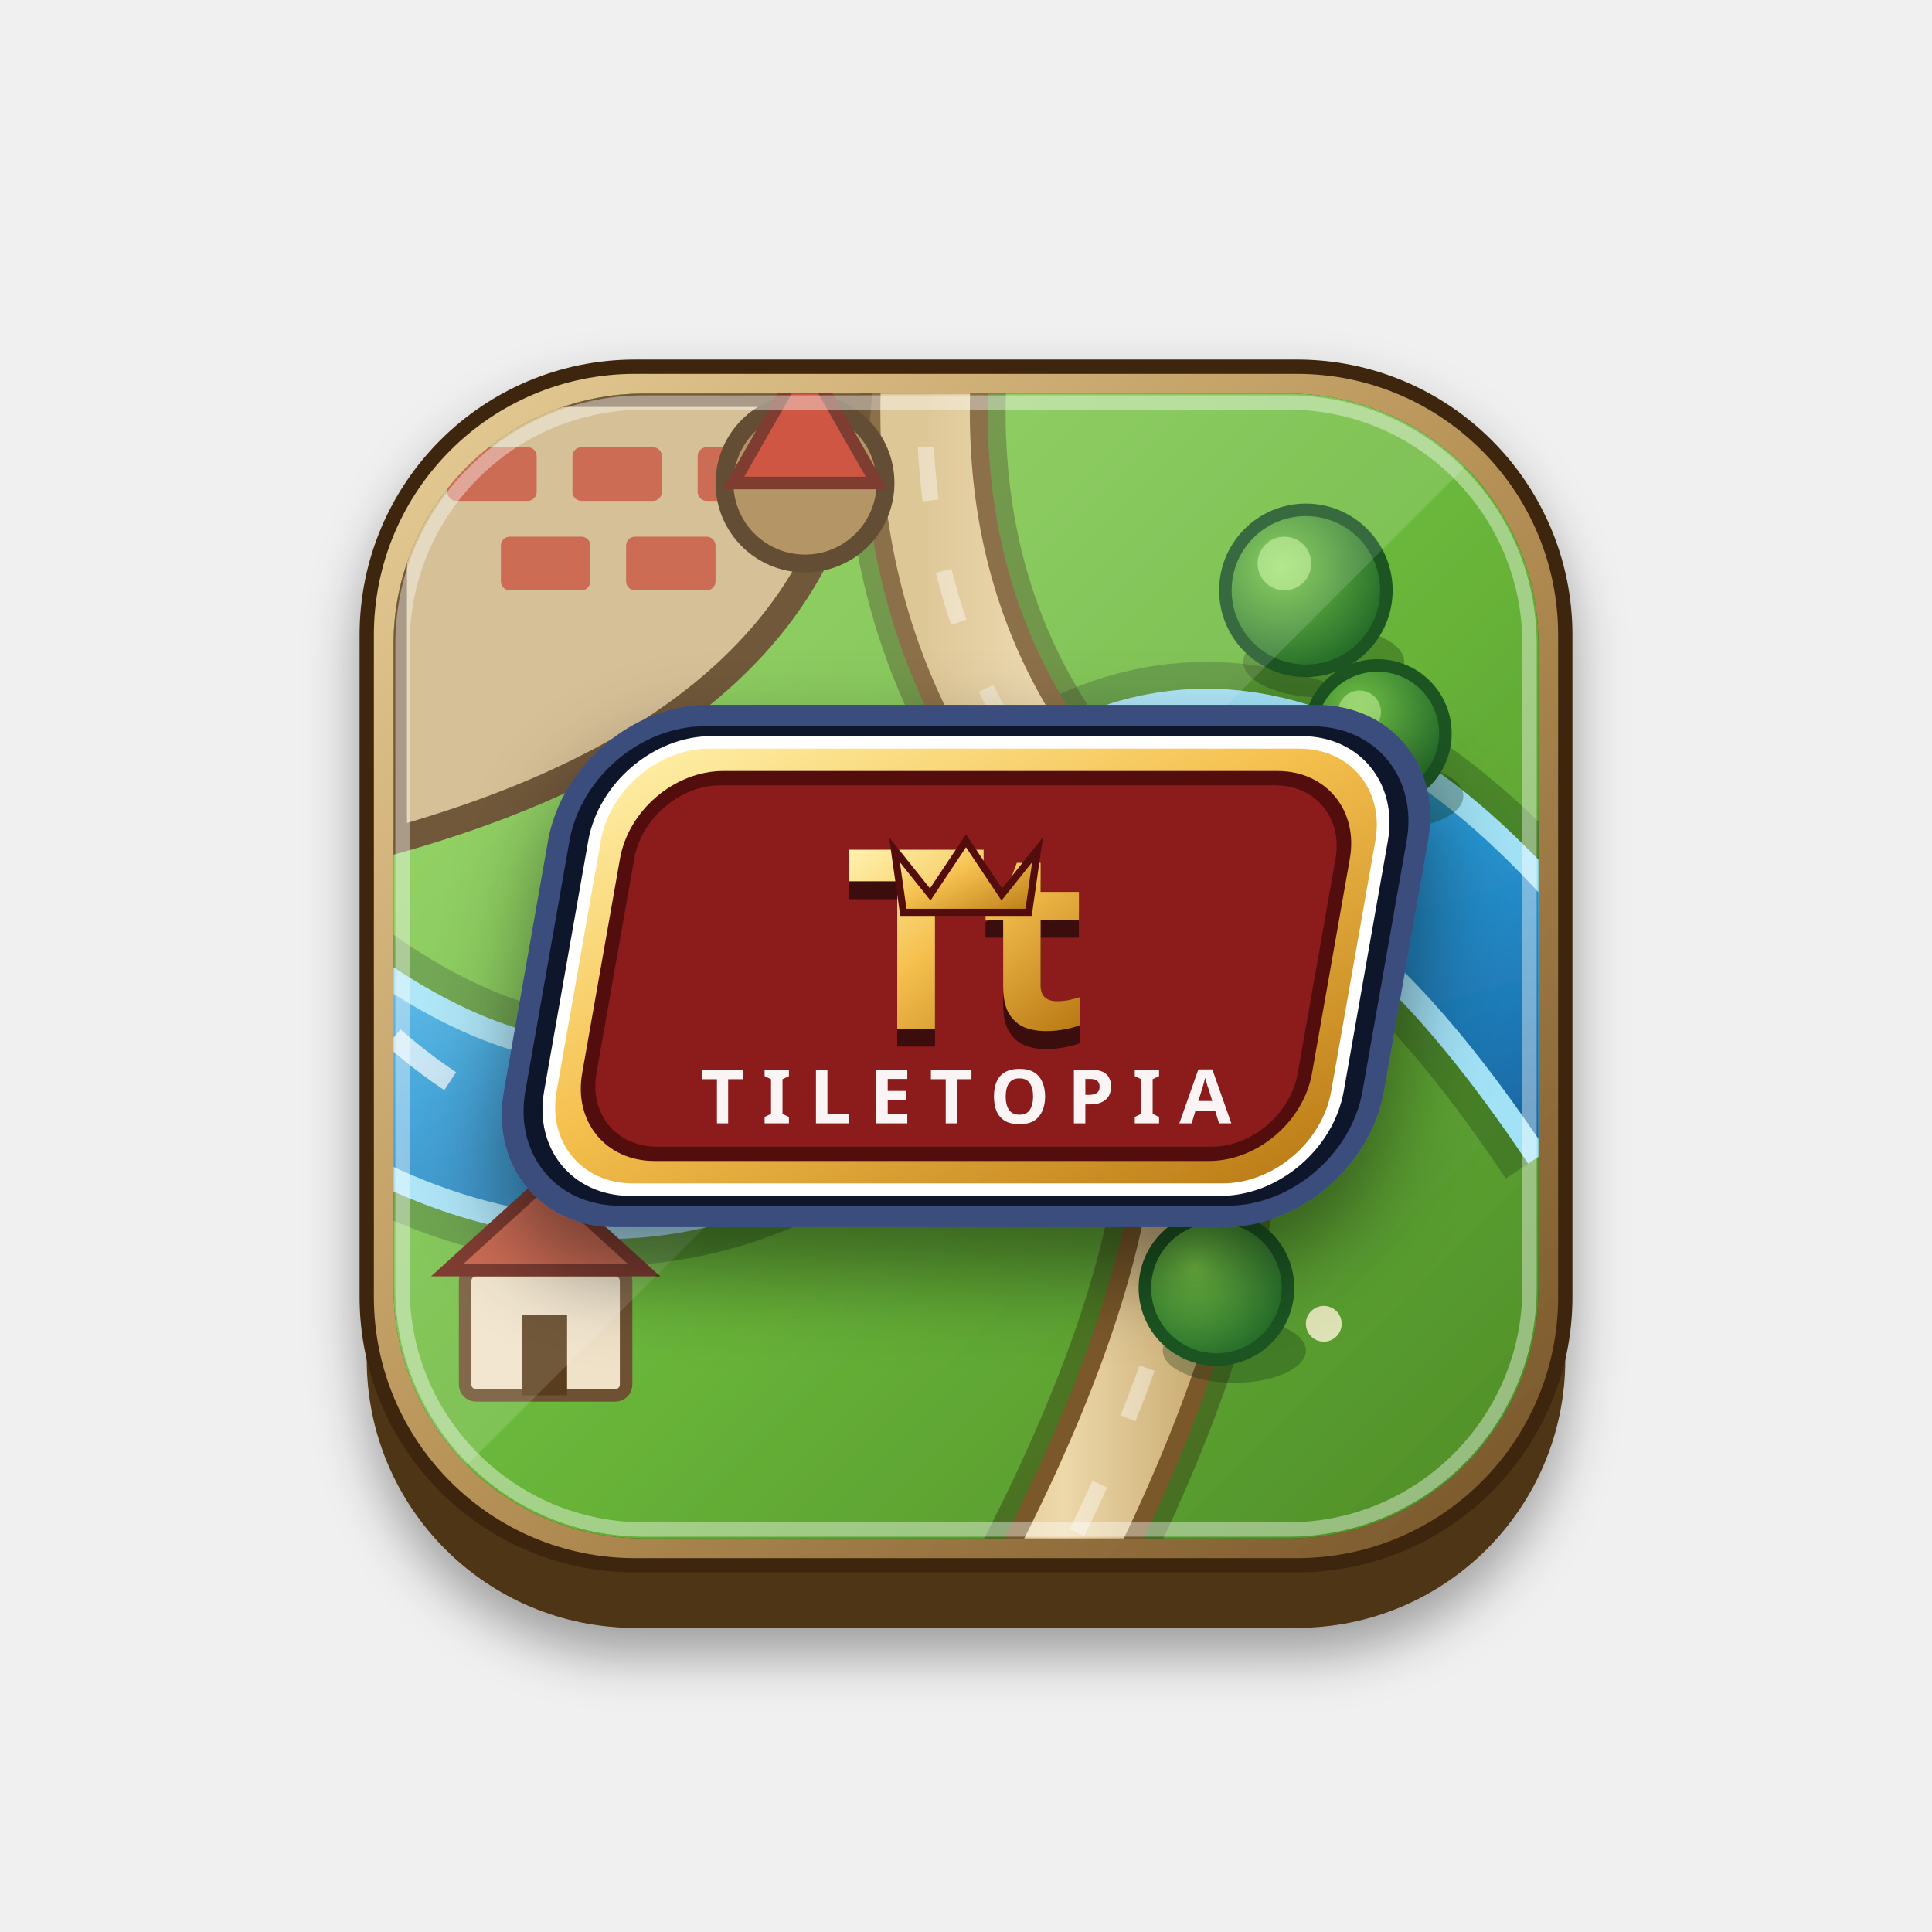
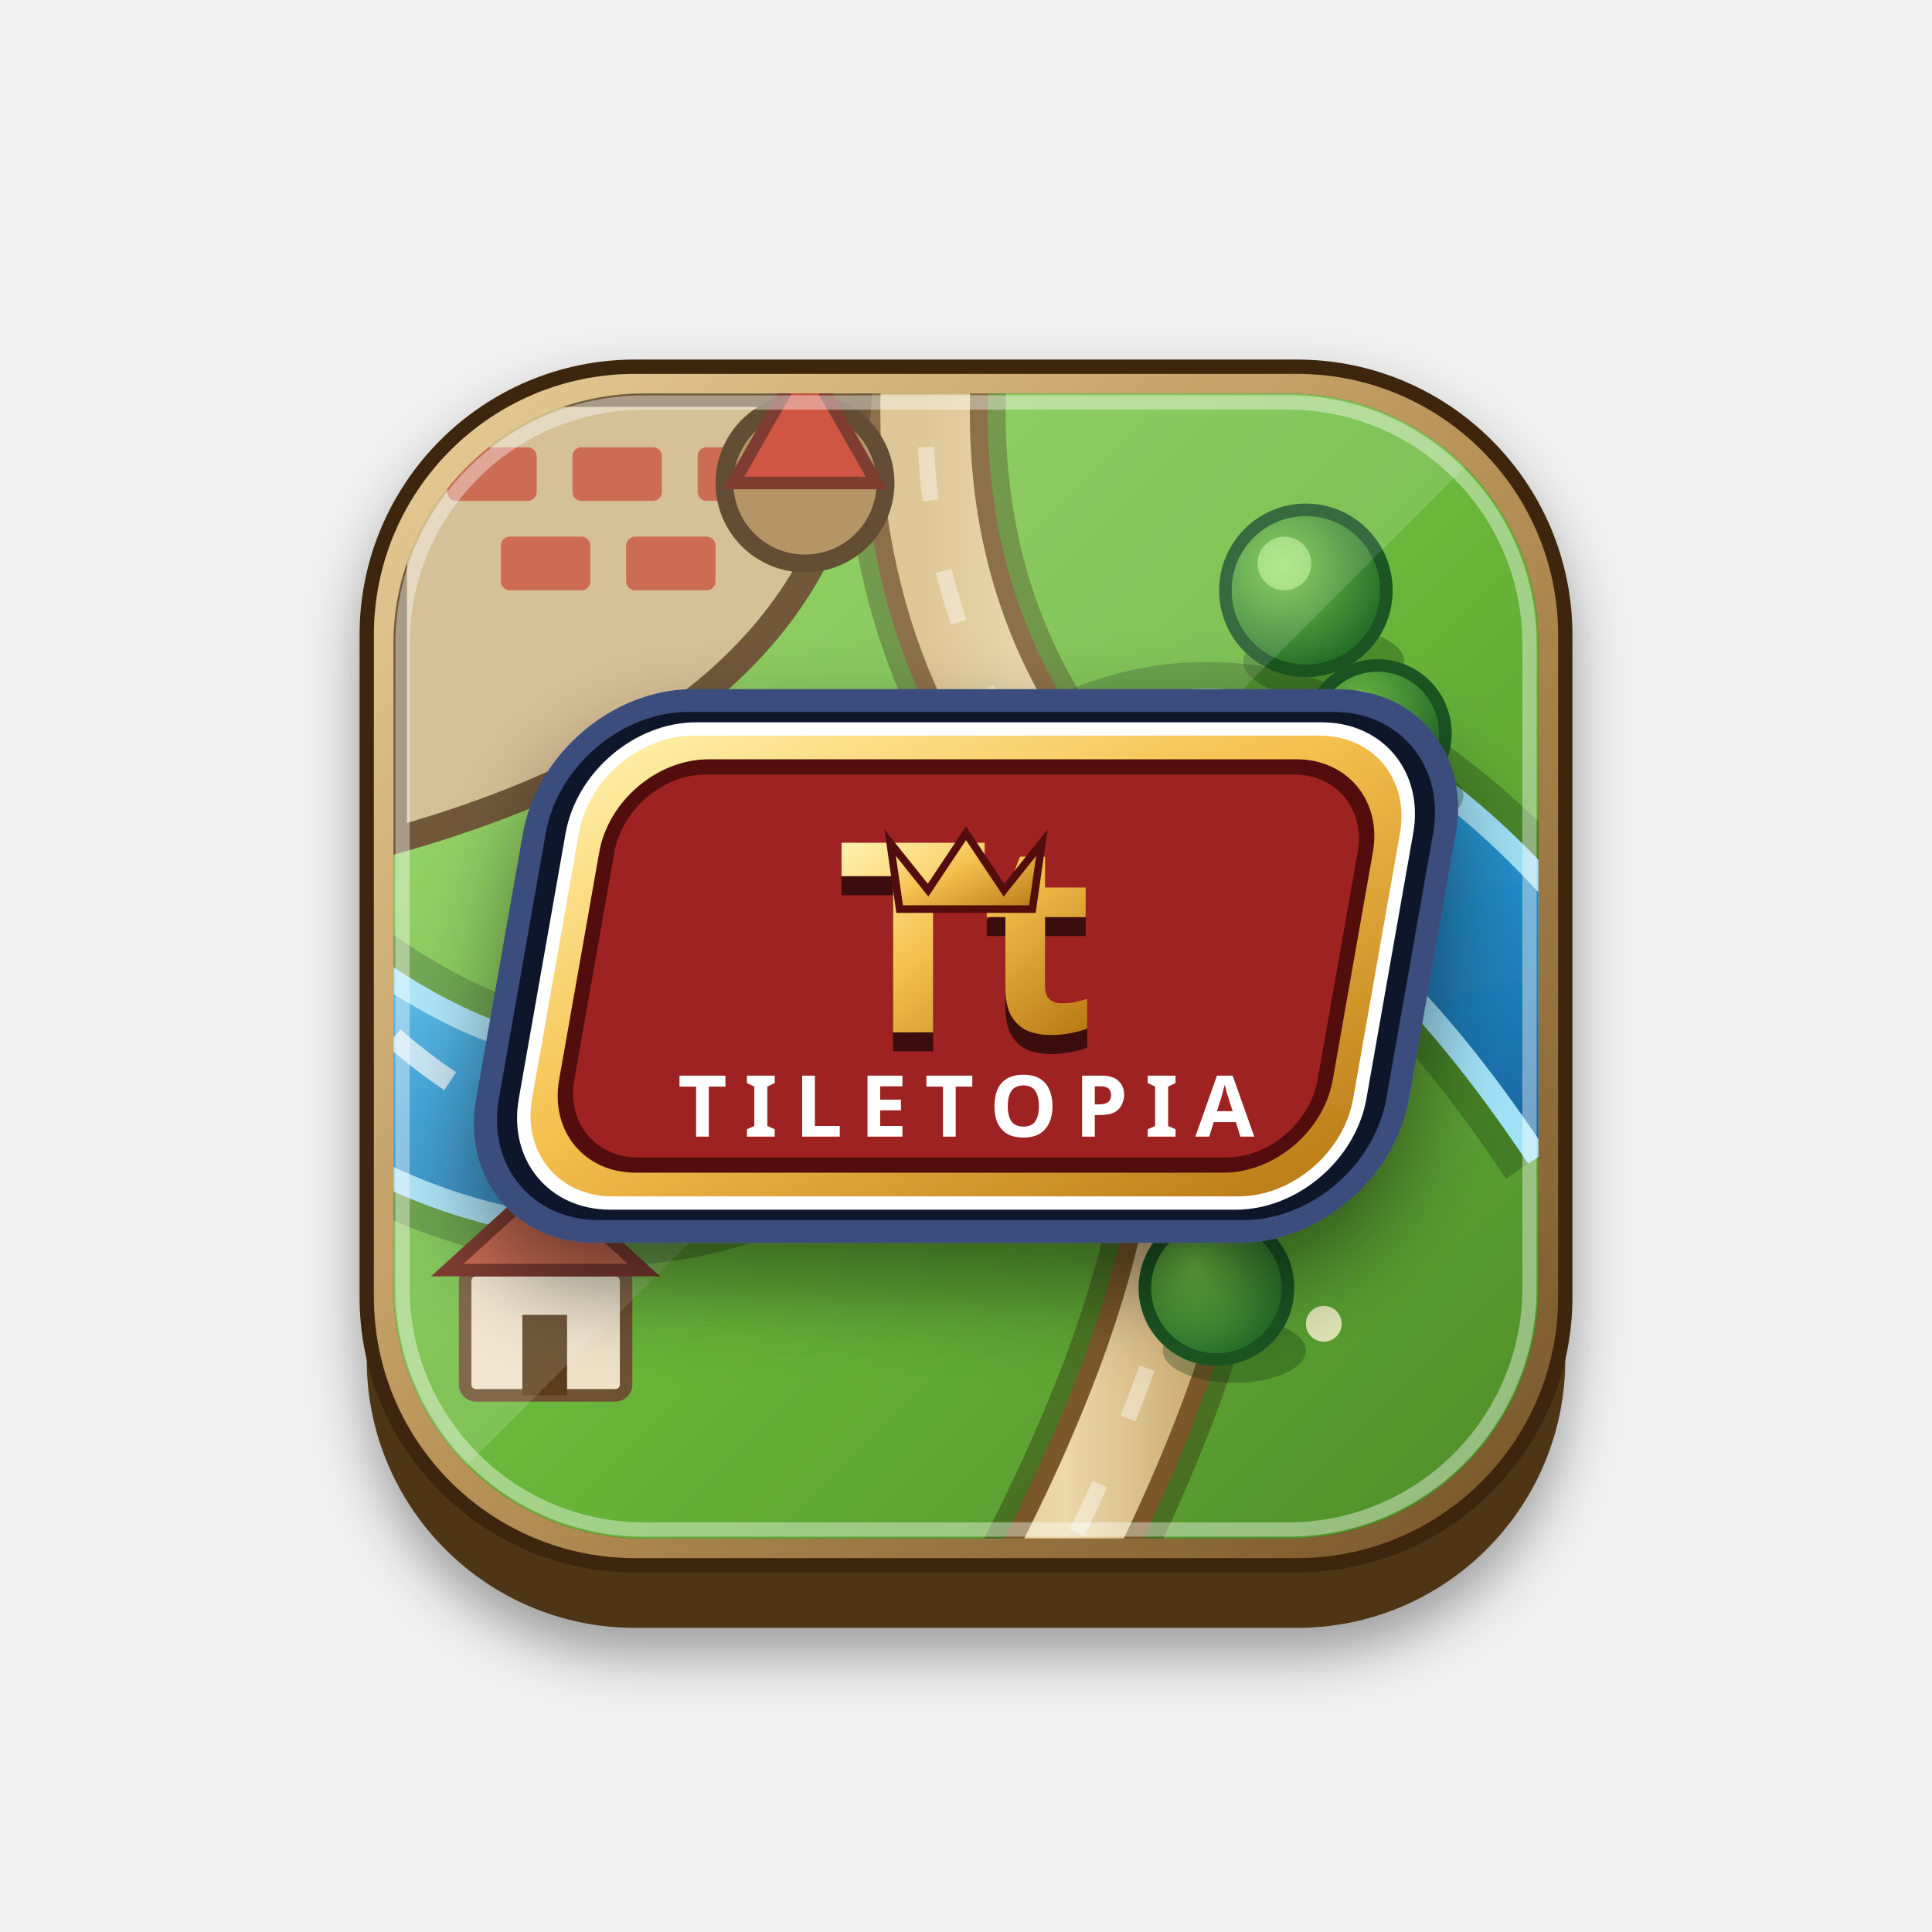
<svg xmlns="http://www.w3.org/2000/svg" viewBox="0 0 108 108" width="108" height="108">
  <defs>
    <linearGradient id="tileBorder" x1="0" y1="0" x2="1" y2="1">
      <stop offset="0%" stop-color="#e8cf99" />
      <stop offset="50%" stop-color="#b89358" />
      <stop offset="100%" stop-color="#735227" />
    </linearGradient>
    <linearGradient id="tileGrass" x1="0" y1="0" x2="1" y2="1">
      <stop offset="0%" stop-color="#8fd458" />
      <stop offset="50%" stop-color="#6bb83b" />
      <stop offset="100%" stop-color="#4e8c28" />
    </linearGradient>
    <linearGradient id="riverGrad" x1="0" y1="0" x2="1" y2="1">
      <stop offset="0%" stop-color="#6cd5f7" />
      <stop offset="50%" stop-color="#2897d4" />
      <stop offset="100%" stop-color="#16629e" />
    </linearGradient>
    <linearGradient id="roadGrad" x1="0" y1="0" x2="1" y2="0">
      <stop offset="0%" stop-color="#d9be87" />
      <stop offset="50%" stop-color="#edd8aa" />
      <stop offset="100%" stop-color="#c9ab71" />
    </linearGradient>
    <linearGradient id="goldBanner" x1="0" y1="0" x2="1" y2="1">
      <stop offset="0%" stop-color="#fff2ad" />
      <stop offset="45%" stop-color="#f5c04e" />
      <stop offset="100%" stop-color="#b87814" />
    </linearGradient>
    <radialGradient id="treeGrad" cx="35%" cy="35%" r="70%">
      <stop offset="0%" stop-color="#78c948" />
      <stop offset="100%" stop-color="#226929" />
    </radialGradient>
    <filter id="tileShadow" x="-20%" y="-20%" width="150%" height="150%">
      <feDropShadow dx="0" dy="4" stdDeviation="4" flood-color="#000" flood-opacity="0.55" />
      <feDropShadow dx="0" dy="1.5" stdDeviation="1.5" flood-color="#000" flood-opacity="0.35" />
    </filter>
    <filter id="badgeShadow" x="-30%" y="-30%" width="160%" height="160%">
      <feDropShadow dx="0" dy="2.5" stdDeviation="2.5" flood-color="#000" flood-opacity="0.45" />
    </filter>
    <clipPath id="tileClip">
      <rect x="22" y="22" width="64" height="64" rx="14" />
    </clipPath>
  </defs>
  <g filter="url(#tileShadow)">
    <rect x="20.5" y="24" width="67" height="67" rx="15" fill="#4d3516" />
    <rect x="20.5" y="20.5" width="67" height="67" rx="15" fill="url(#tileBorder)" stroke="#3d270e" stroke-width="0.8" />
    <rect x="22" y="22" width="64" height="64" rx="14" fill="#2d4218" />
    <g clip-path="url(#tileClip)">
      <rect x="22" y="22" width="64" height="64" fill="url(#tileGrass)" />
      <circle cx="30" cy="32" r="1" fill="#fff6d8" opacity="0.8" />
      <circle cx="44" cy="28" r="1.2" fill="#ffd75e" opacity="0.7" />
      <circle cx="74" cy="74" r="1" fill="#fff6d8" opacity="0.8" />
      <circle cx="34" cy="76" r="1.1" fill="#ffd75e" opacity="0.7" />
      <path d="M 18 58 Q 38 72 54 52 T 90 62" fill="none" stroke="rgba(20,50,20,0.3)" stroke-width="14" />
      <path d="M 18 58 Q 38 72 54 52 T 90 62" fill="none" stroke="#a2e2f7" stroke-width="11" />
      <path d="M 18 58 Q 38 72 54 52 T 90 62" fill="none" stroke="url(#riverGrad)" stroke-width="8.5" />
      <path d="M 22 58 Q 38 72 54 52" fill="none" stroke="rgba(255,255,255,0.7)" stroke-width="1.2" stroke-dasharray="4 6" />
      <path d="M 52 18 Q 50 36 62 48 T 58 90" fill="none" stroke="rgba(40,30,10,0.35)" stroke-width="9" />
      <path d="M 52 18 Q 50 36 62 48 T 58 90" fill="none" stroke="#7a582c" stroke-width="7" />
      <path d="M 52 18 Q 50 36 62 48 T 58 90" fill="none" stroke="url(#roadGrad)" stroke-width="5" />
      <path d="M 52 18 Q 50 36 62 48 T 58 90" fill="none" stroke="rgba(255,255,255,0.4)" stroke-width="0.9" stroke-dasharray="3 4" />
      <g transform="translate(50, 48)">
        <rect x="-3" y="-5" width="10" height="10" rx="2" fill="#695c4e" stroke="#3b3228" stroke-width="0.8" />
        <rect x="-1.5" y="-3.5" width="7" height="7" rx="1.2" fill="#d4c5a9" />
        <line x1="-3" y1="0" x2="7" y2="0" stroke="#8c7e6c" stroke-width="0.6" />
      </g>
      <g transform="translate(22, 22)">
        <path d="M 0 0 L 26 0 Q 25 18 0 25 Z" fill="#cfb686" stroke="#5a3d1c" stroke-width="1.5" />
        <rect x="3" y="3" width="5" height="3" rx="0.5" fill="#c4553a" />
        <rect x="10" y="3" width="5" height="3" rx="0.5" fill="#c4553a" />
        <rect x="17" y="3" width="5" height="3" rx="0.5" fill="#c4553a" />
        <rect x="6" y="8" width="5" height="3" rx="0.5" fill="#c4553a" />
        <rect x="13" y="8" width="5" height="3" rx="0.5" fill="#c4553a" />
        <circle cx="23" cy="5" r="4.5" fill="#a8854e" stroke="#4a3114" stroke-width="1" />
        <polygon points="19,5 23,-2 27,5" fill="#c73c24" stroke="#6b1e10" stroke-width="0.7" />
      </g>
      <g transform="translate(26, 68)">
        <rect x="0" y="3" width="9" height="7" rx="0.6" fill="#f0e2c8" stroke="#6e5130" stroke-width="0.7" />
        <polygon points="-1,3 4.5,-2 10,3" fill="#c4553a" stroke="#6b1e10" stroke-width="0.7" />
        <rect x="3.2" y="5.5" width="2.5" height="4.5" fill="#5a3d1c" />
      </g>
      <g transform="translate(73, 33)">
        <ellipse cx="1" cy="4" rx="4.5" ry="2" fill="rgba(15,45,15,0.3)" />
        <circle cx="0" cy="0" r="4.5" fill="url(#treeGrad)" stroke="#1a5420" stroke-width="0.7" />
        <circle cx="-1.2" cy="-1.5" r="1.5" fill="rgba(215,255,170,0.5)" />
      </g>
      <g transform="translate(77, 41)">
        <ellipse cx="1" cy="3.5" rx="3.8" ry="1.8" fill="rgba(15,45,15,0.3)" />
        <circle cx="0" cy="0" r="3.8" fill="url(#treeGrad)" stroke="#1a5420" stroke-width="0.7" />
        <circle cx="-1" cy="-1.2" r="1.2" fill="rgba(215,255,170,0.5)" />
      </g>
      <g transform="translate(68, 72)">
        <ellipse cx="1" cy="3.5" rx="4" ry="1.8" fill="rgba(15,45,15,0.3)" />
        <circle cx="0" cy="0" r="4" fill="url(#treeGrad)" stroke="#1a5420" stroke-width="0.7" />
      </g>
      <path d="M 22 22 L 86 22 L 22 86 Z" fill="rgba(255,255,255,0.14)" />
    </g>
    <rect x="22.5" y="22.5" width="63" height="63" rx="13.5" fill="none" stroke="rgba(255,255,255,0.4)" stroke-width="0.8" pointer-events="none" />
  </g>
  <g filter="url(#badgeShadow)">
-     <g transform="translate(54, 54)">
+     <g transform="translate(54, 54) scale(1.06)">
      <rect x="-24" y="-14" width="48" height="28" rx="7" transform="skewX(-10)" fill="#11182c" stroke="#3b4d7c" stroke-width="1.2" />
      <rect x="-22" y="-12.5" width="44" height="25" rx="5.5" transform="skewX(-10)" fill="url(#goldBanner)" stroke="#fff" stroke-width="0.7" />
-       <rect x="-20" y="-10.5" width="40" height="21" rx="4.5" transform="skewX(-10)" fill="#8c1d1d" stroke="#520e0e" stroke-width="0.8" />
+       <rect x="-20" y="-10.5" width="40" height="21" rx="4.5" transform="skewX(-10)" fill="#9e2020" stroke="#520e0e" stroke-width="0.8" />
      <text x="0" y="4.5" text-anchor="middle" font-family="'Unbounded', 'Arial Black', sans-serif" font-weight="900" font-size="14" fill="#3b0a0a" letter-spacing="-0.5px">Tt</text>
      <text x="0" y="3.5" text-anchor="middle" font-family="'Unbounded', 'Arial Black', sans-serif" font-weight="900" font-size="14" fill="url(#goldBanner)" letter-spacing="-0.5px">Tt</text>
      <path d="M -4 -6.5 L -2 -4 L 0 -7 L 2 -4 L 4 -6.5 L 3.5 -3 L -3.5 -3 Z" fill="url(#goldBanner)" stroke="#520e0e" stroke-width="0.4" />
-       <text x="0" y="8.8" text-anchor="middle" font-family="'Onest', sans-serif" font-weight="800" font-size="4.2" fill="#fff" letter-spacing="1px" opacity="0.95">TILETOPIA</text>
+       <text x="0" y="9" text-anchor="middle" font-family="'Onest', sans-serif" font-weight="700" font-size="4.5" fill="#fff" letter-spacing="0.9px">TILETOPIA</text>
    </g>
  </g>
</svg>
